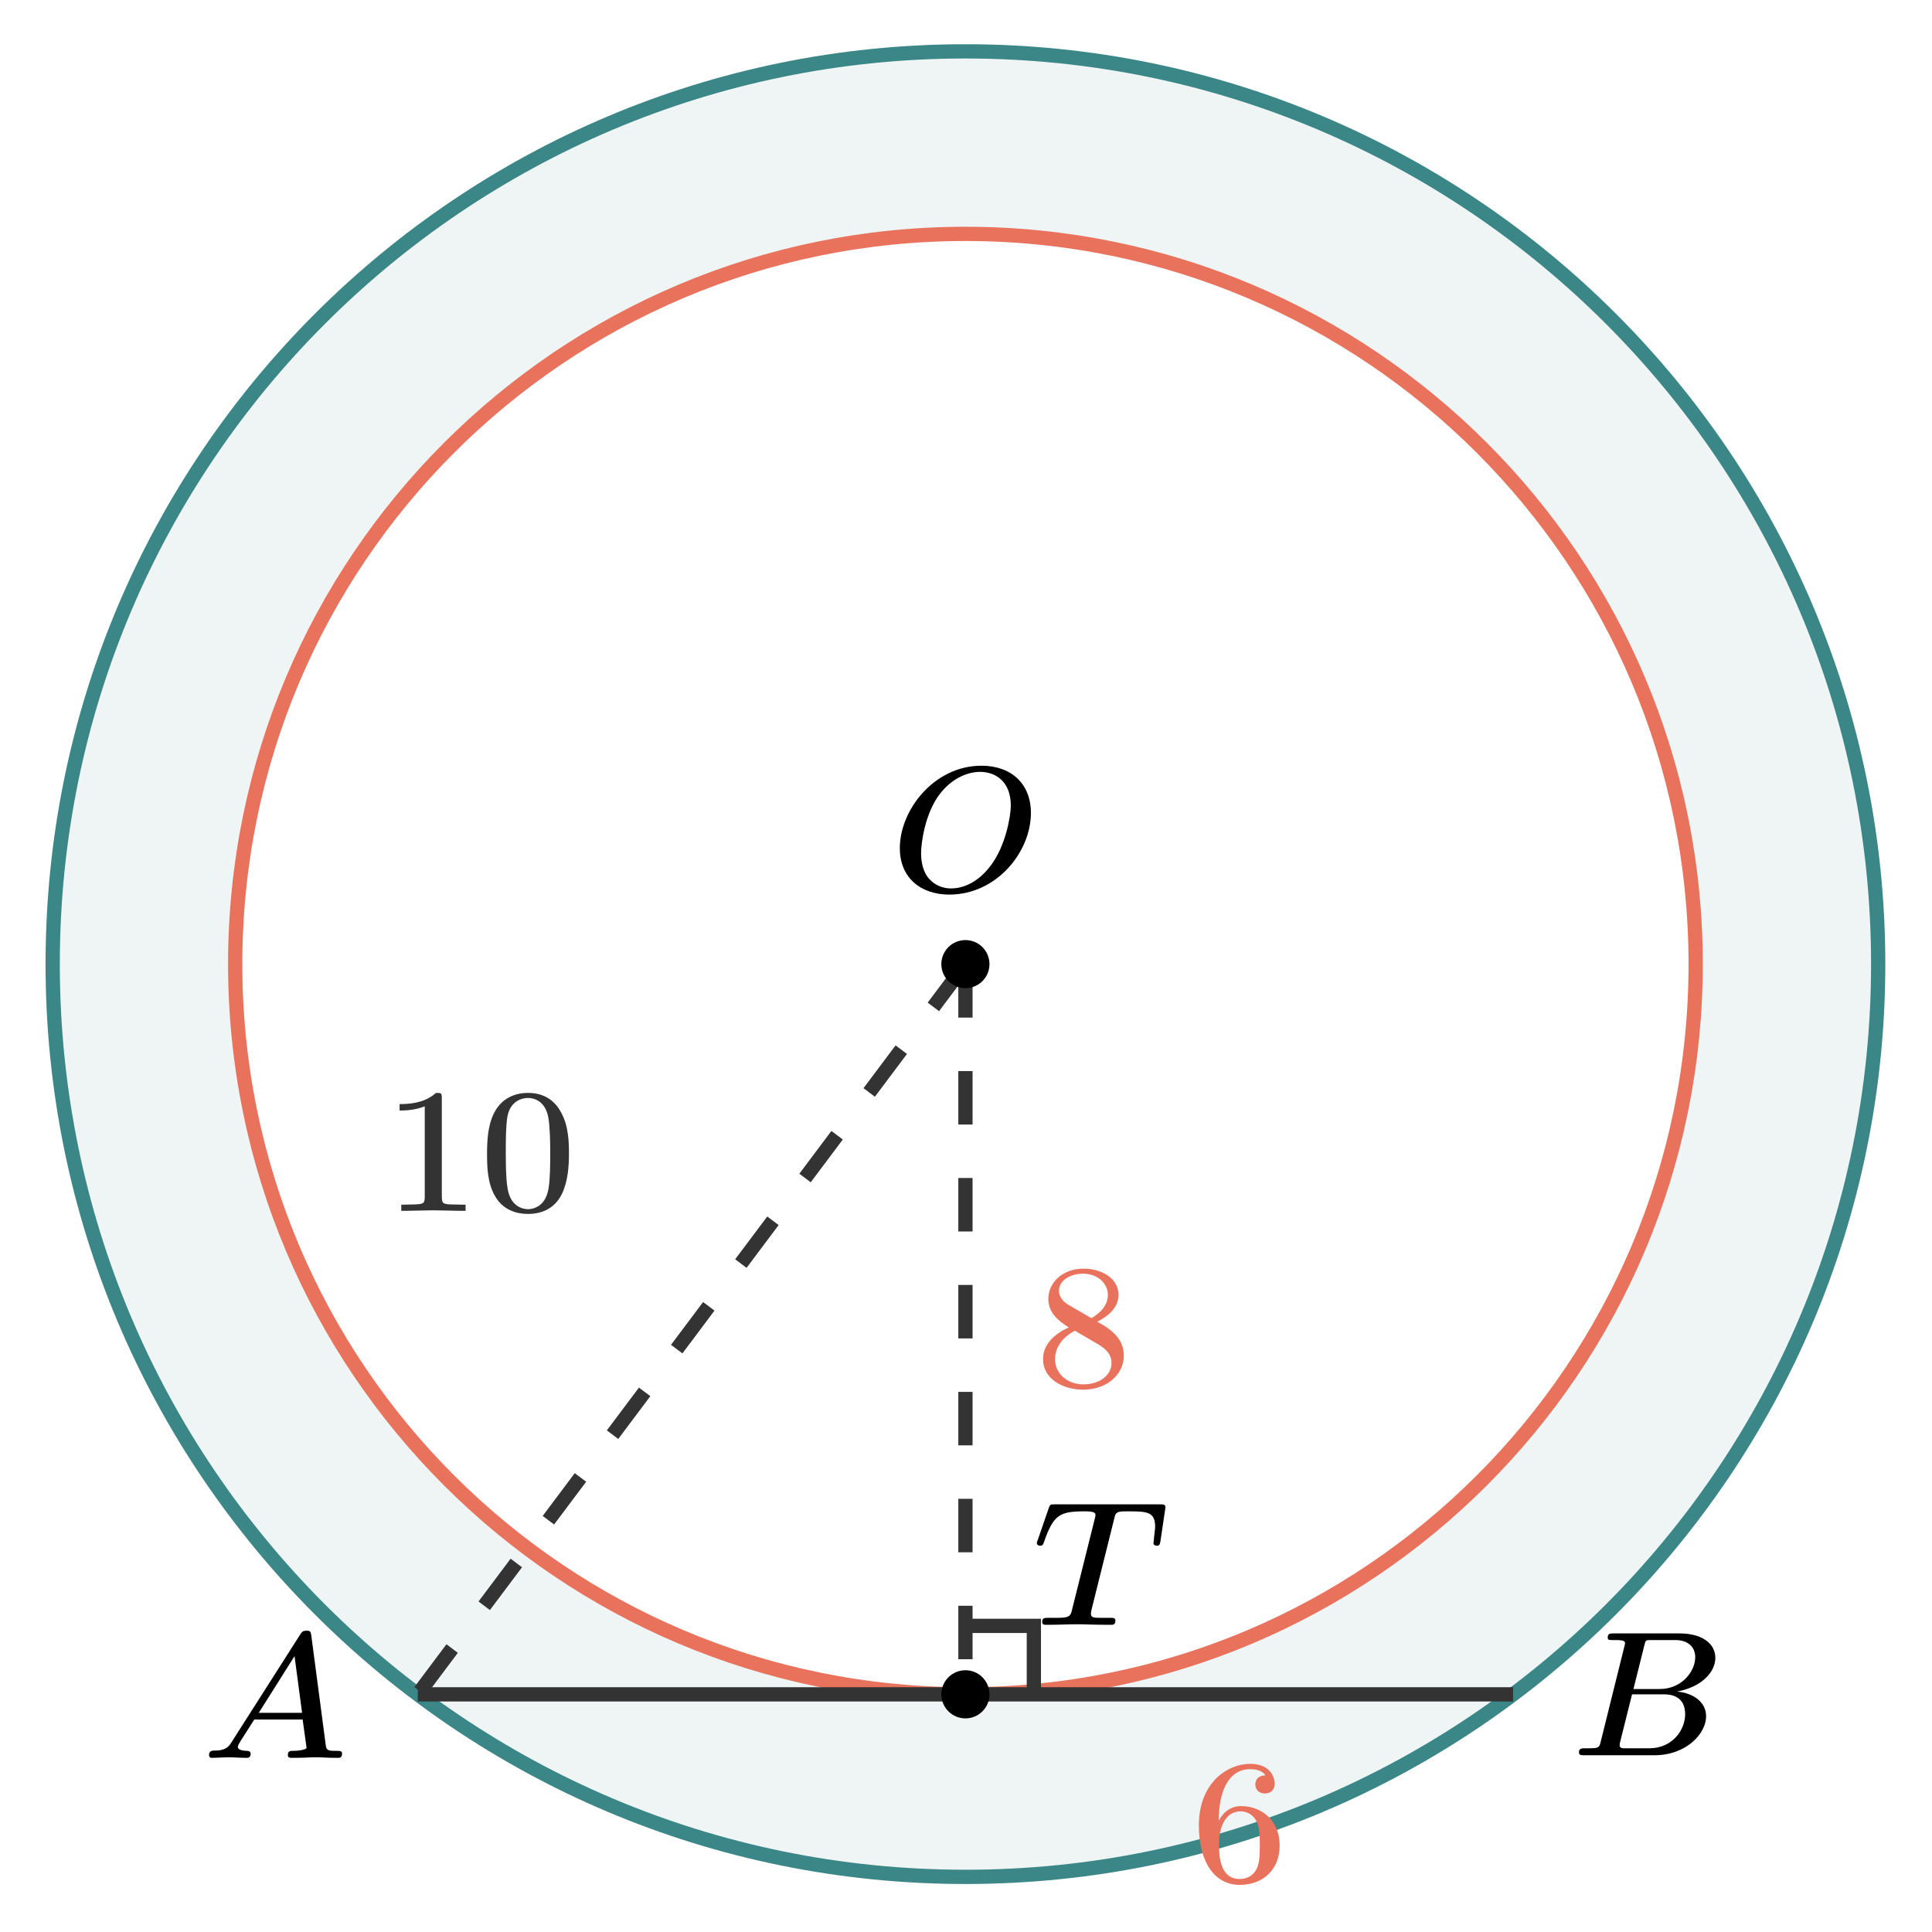
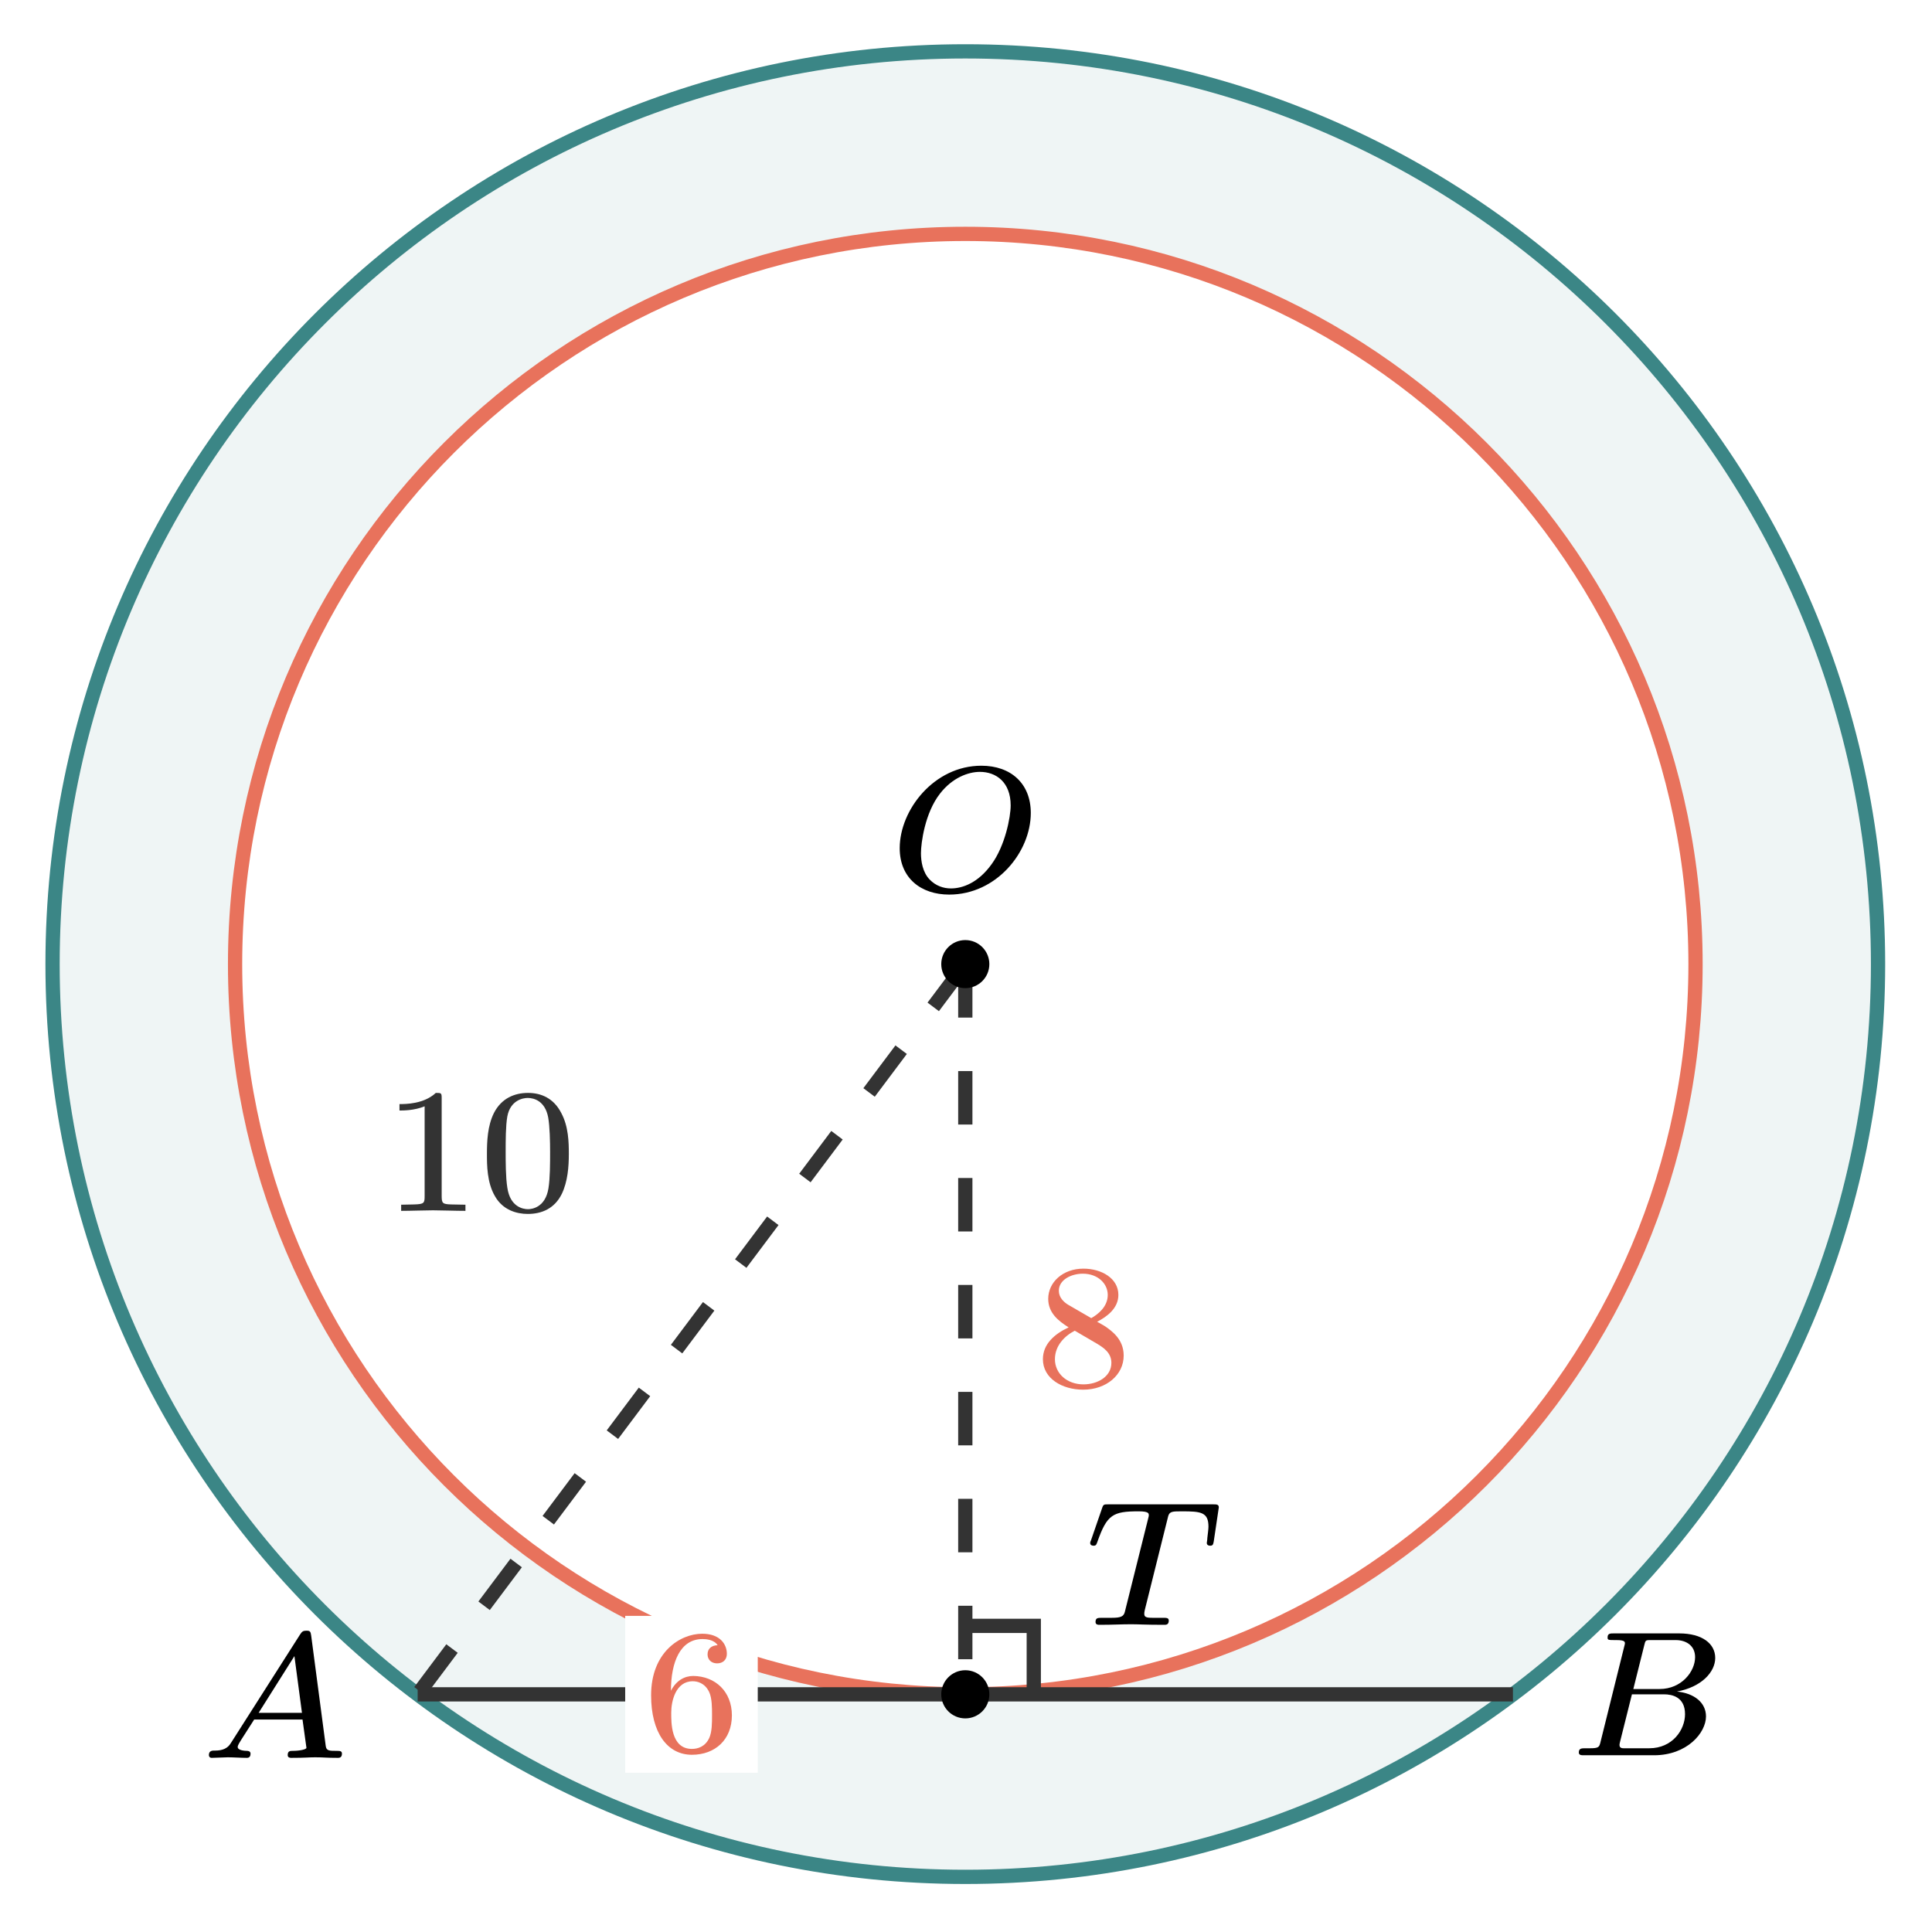
<svg xmlns="http://www.w3.org/2000/svg" xmlns:xlink="http://www.w3.org/1999/xlink" width="108pt" height="108pt" viewBox="0 0 108 108">
  <defs>
    <g>
      <g id="glyph-0-0">
        <path d="M 7.656 -4.375 C 7.656 -6.016 6.547 -7.016 4.891 -7.016 C 2.25 -7.016 0.328 -4.547 0.328 -2.406 C 0.328 -0.734 1.516 0.188 3.094 0.188 C 5.734 0.188 7.656 -2.188 7.656 -4.375 Z M 3.188 -0.156 C 2.781 -0.156 2.344 -0.297 2 -0.656 C 1.609 -1.062 1.516 -1.672 1.516 -2.125 C 1.516 -2.688 1.734 -4.375 2.578 -5.453 C 3.266 -6.344 4.156 -6.672 4.812 -6.672 C 5.719 -6.672 6.531 -6.094 6.531 -4.797 C 6.531 -4.141 6.219 -2.547 5.469 -1.516 C 4.719 -0.469 3.844 -0.156 3.188 -0.156 Z M 3.188 -0.156 " />
      </g>
      <g id="glyph-0-1">
        <path d="M 4.469 -6.078 C 4.547 -6.344 4.719 -6.344 5.25 -6.344 C 6.297 -6.344 6.719 -6.297 6.719 -5.484 C 6.719 -5.328 6.672 -5.031 6.656 -4.859 C 6.656 -4.75 6.625 -4.609 6.625 -4.578 C 6.625 -4.453 6.734 -4.422 6.812 -4.422 C 6.969 -4.422 6.984 -4.5 7.016 -4.672 L 7.297 -6.562 C 7.297 -6.734 7.172 -6.734 6.984 -6.734 L 1.109 -6.734 C 0.891 -6.734 0.844 -6.734 0.781 -6.547 L 0.156 -4.734 C 0.094 -4.594 0.109 -4.594 0.109 -4.562 C 0.109 -4.453 0.219 -4.422 0.297 -4.422 C 0.422 -4.422 0.453 -4.469 0.516 -4.656 C 1.047 -6.156 1.375 -6.344 2.812 -6.344 C 3.422 -6.344 3.422 -6.219 3.359 -5.984 L 2.047 -0.734 C 1.984 -0.469 1.828 -0.391 1.312 -0.391 L 0.781 -0.391 C 0.531 -0.391 0.406 -0.391 0.406 -0.156 C 0.406 0 0.562 0 0.609 0 C 1.422 0 1.797 -0.031 2.406 -0.031 C 2.828 -0.031 3.156 0 4.25 0 C 4.344 0 4.5 0 4.5 -0.234 C 4.5 -0.391 4.375 -0.391 4.172 -0.391 L 3.641 -0.391 C 3.219 -0.391 3.062 -0.406 3.156 -0.812 Z M 4.469 -6.078 " />
      </g>
      <g id="glyph-0-2">
        <path d="M 5.297 -6.828 C 5.266 -7.062 5.234 -7.109 5.031 -7.109 C 4.844 -7.109 4.781 -7.062 4.672 -6.891 L 0.797 -0.812 C 0.625 -0.531 0.344 -0.406 -0.078 -0.406 C -0.203 -0.406 -0.422 -0.422 -0.422 -0.156 C -0.422 -0.078 -0.375 0 -0.266 0 C -0.016 0 0.391 -0.031 0.641 -0.031 C 0.938 -0.031 1.391 0 1.688 0 C 1.75 0 1.906 0 1.906 -0.234 C 1.906 -0.375 1.766 -0.391 1.703 -0.391 C 1.625 -0.391 1.188 -0.406 1.188 -0.609 C 1.188 -0.703 1.312 -0.891 1.359 -0.969 L 2.109 -2.141 L 4.812 -2.141 L 5.031 -0.562 C 5.031 -0.469 4.641 -0.391 4.281 -0.391 C 4.125 -0.391 3.984 -0.391 3.984 -0.156 C 3.984 -0.031 4.078 0 4.172 0 C 4.984 0 5.141 -0.031 5.516 -0.031 C 6.031 -0.031 6.078 0 6.781 0 C 6.859 0 7.016 0 7.016 -0.234 C 7.016 -0.391 6.891 -0.391 6.703 -0.391 C 6.312 -0.391 6.141 -0.391 6.109 -0.672 Z M 4.359 -5.688 L 4.781 -2.516 L 2.359 -2.516 Z M 4.359 -5.688 " />
      </g>
      <g id="glyph-0-3">
        <path d="M 1 -0.703 C 0.938 -0.453 0.891 -0.391 0.422 -0.391 L 0.172 -0.391 C -0.047 -0.391 -0.203 -0.391 -0.203 -0.156 C -0.203 0 -0.062 0 0.109 0 L 4 0 C 5.844 0 6.906 -1.25 6.906 -2.172 C 6.906 -2.953 6.234 -3.469 5.281 -3.562 C 6.656 -3.812 7.422 -4.656 7.422 -5.438 C 7.422 -6.234 6.703 -6.812 5.406 -6.812 L 1.75 -6.812 C 1.562 -6.812 1.406 -6.812 1.406 -6.594 C 1.406 -6.438 1.422 -6.438 1.906 -6.438 C 2.375 -6.438 2.406 -6.344 2.359 -6.172 Z M 3.453 -6.141 C 3.516 -6.391 3.516 -6.438 3.75 -6.438 L 5.219 -6.438 C 5.781 -6.438 6.297 -6.141 6.297 -5.484 C 6.297 -4.688 5.547 -3.703 4.312 -3.703 L 2.844 -3.703 Z M 2.297 -0.391 C 1.984 -0.391 2.078 -0.641 2.109 -0.781 L 2.766 -3.406 L 4.562 -3.406 C 5 -3.406 5.734 -3.266 5.734 -2.297 C 5.734 -1.422 5.031 -0.391 3.734 -0.391 Z M 2.297 -0.391 " />
      </g>
      <g id="glyph-1-0">
        <path d="M 3.484 -3.625 C 4.031 -3.906 4.672 -4.375 4.672 -5.125 C 4.672 -6.062 3.719 -6.594 2.719 -6.594 C 1.562 -6.594 0.75 -5.828 0.75 -4.906 C 0.75 -4.125 1.312 -3.672 1.891 -3.312 C 1.094 -2.938 0.453 -2.375 0.453 -1.531 C 0.453 -0.453 1.531 0.172 2.703 0.172 C 4 0.172 4.969 -0.656 4.969 -1.734 C 4.969 -2.672 4.266 -3.125 3.969 -3.344 C 3.859 -3.422 3.594 -3.562 3.484 -3.625 Z M 2.234 -3.125 L 3.516 -2.375 C 3.812 -2.188 4.281 -1.906 4.281 -1.328 C 4.281 -0.562 3.516 -0.125 2.719 -0.125 C 1.797 -0.125 1.125 -0.734 1.125 -1.531 C 1.125 -2.281 1.656 -2.828 2.234 -3.125 Z M 1.859 -4.578 C 1.609 -4.734 1.344 -4.984 1.344 -5.359 C 1.344 -5.969 2.031 -6.312 2.688 -6.312 C 3.516 -6.312 4.078 -5.766 4.078 -5.125 C 4.078 -4.453 3.516 -4.031 3.156 -3.828 Z M 1.859 -4.578 " />
      </g>
      <g id="glyph-1-1">
        <path d="M 3.312 -6.312 C 3.312 -6.594 3.281 -6.594 2.984 -6.594 C 2.312 -5.969 1.297 -5.969 0.953 -5.969 L 0.953 -5.609 C 1.172 -5.609 1.781 -5.609 2.359 -5.844 L 2.359 -0.844 C 2.359 -0.438 2.344 -0.375 1.766 -0.359 L 1.047 -0.344 L 1.047 0 C 1.562 0 2.375 -0.031 2.828 -0.031 C 3.266 -0.031 4.094 0 4.641 0 L 4.641 -0.344 L 3.844 -0.359 C 3.359 -0.375 3.312 -0.422 3.312 -0.844 Z M 3.312 -6.312 " />
      </g>
      <g id="glyph-1-2">
        <path d="M 5 -3.188 C 5 -3.812 4.984 -4.719 4.578 -5.469 C 4.156 -6.297 3.453 -6.594 2.719 -6.594 C 1.969 -6.594 1.234 -6.297 0.812 -5.469 C 0.453 -4.75 0.422 -3.875 0.422 -3.188 C 0.422 -2.562 0.422 -1.578 0.875 -0.812 C 1.312 -0.047 2.078 0.172 2.703 0.172 C 3.484 0.172 4.203 -0.125 4.609 -0.953 C 4.938 -1.641 5 -2.469 5 -3.188 Z M 2.719 -0.094 C 2.438 -0.094 1.719 -0.219 1.562 -1.297 C 1.469 -1.859 1.469 -2.797 1.469 -3.297 C 1.469 -3.906 1.469 -4.766 1.562 -5.281 C 1.734 -6.188 2.438 -6.312 2.703 -6.312 C 3.078 -6.312 3.672 -6.125 3.844 -5.234 C 3.938 -4.719 3.953 -3.844 3.953 -3.297 C 3.953 -2.672 3.953 -1.812 3.859 -1.25 C 3.688 -0.203 2.953 -0.094 2.719 -0.094 Z M 2.719 -0.094 " />
      </g>
      <g id="glyph-1-3">
        <path d="M 1.562 -3.406 C 1.562 -5 2.078 -6.297 3.328 -6.297 C 3.531 -6.297 3.969 -6.266 4.172 -5.953 C 3.812 -5.938 3.609 -5.75 3.609 -5.438 C 3.609 -5.156 3.812 -4.938 4.141 -4.938 C 4.469 -4.938 4.688 -5.141 4.688 -5.469 C 4.688 -6.016 4.297 -6.594 3.312 -6.594 C 2.062 -6.594 0.453 -5.547 0.453 -3.156 C 0.453 -1.062 1.359 0.172 2.734 0.172 C 4.031 0.172 4.969 -0.672 4.969 -2.031 C 4.969 -3.359 4.047 -4.219 2.812 -4.234 C 2.328 -4.234 1.859 -3.984 1.562 -3.406 Z M 2.734 -0.156 C 1.547 -0.156 1.578 -1.656 1.578 -2.188 C 1.578 -2.828 1.828 -3.938 2.781 -3.938 C 3.016 -3.938 3.453 -3.859 3.703 -3.328 C 3.859 -2.984 3.859 -2.453 3.859 -2.047 C 3.859 -1.609 3.859 -1.109 3.703 -0.766 C 3.469 -0.266 3.047 -0.156 2.734 -0.156 Z M 2.734 -0.156 " />
      </g>
    </g>
  </defs>
-   <path fill-rule="nonzero" fill="rgb(93.849%, 96.204%, 96.204%)" fill-opacity="1" stroke-width="0.797" stroke-linecap="butt" stroke-linejoin="miter" stroke="rgb(23.099%, 52.599%, 52.599%)" stroke-opacity="1" stroke-miterlimit="10" d="M 51.024 -0.001 C 51.024 28.179 28.18 51.023 0.001 51.023 C -28.179 51.023 -51.023 28.179 -51.023 -0.001 C -51.023 -28.18 -28.179 -51.024 0.001 -51.024 C 28.18 -51.024 51.024 -28.18 51.024 -0.001 Z M 51.024 -0.001 " transform="matrix(1, 0, 0, -1, 53.968, 53.894)" />
-   <path fill-rule="nonzero" fill="rgb(100%, 100%, 100%)" fill-opacity="1" stroke-width="0.797" stroke-linecap="butt" stroke-linejoin="miter" stroke="rgb(90.999%, 44.699%, 36.099%)" stroke-opacity="1" stroke-miterlimit="10" d="M 40.821 -0.001 C 40.821 22.542 22.544 40.82 0.001 40.82 C -22.542 40.82 -40.82 22.542 -40.82 -0.001 C -40.82 -22.544 -22.542 -40.821 0.001 -40.821 C 22.544 -40.821 40.821 -22.544 40.821 -0.001 Z M 40.821 -0.001 " transform="matrix(1, 0, 0, -1, 53.968, 53.894)" />
-   <path fill="none" stroke-width="0.797" stroke-linecap="butt" stroke-linejoin="miter" stroke="rgb(20%, 20%, 20%)" stroke-opacity="1" stroke-miterlimit="10" d="M -30.613 -40.821 L 30.614 -40.821 " transform="matrix(1, 0, 0, -1, 53.968, 53.894)" />
-   <path fill="none" stroke-width="0.797" stroke-linecap="butt" stroke-linejoin="miter" stroke="rgb(20%, 20%, 20%)" stroke-opacity="1" stroke-dasharray="2.989 2.989" stroke-miterlimit="10" d="M 0.001 -0.001 L 0.001 -40.821 " transform="matrix(1, 0, 0, -1, 53.968, 53.894)" />
-   <path fill="none" stroke-width="0.797" stroke-linecap="butt" stroke-linejoin="miter" stroke="rgb(20%, 20%, 20%)" stroke-opacity="1" stroke-dasharray="2.989 2.989" stroke-miterlimit="10" d="M 0.001 -0.001 L -30.613 -40.821 " transform="matrix(1, 0, 0, -1, 53.968, 53.894)" />
-   <path fill="none" stroke-width="0.797" stroke-linecap="butt" stroke-linejoin="miter" stroke="rgb(20%, 20%, 20%)" stroke-opacity="1" stroke-miterlimit="10" d="M 3.825 -40.821 L 3.825 -36.993 L 0.001 -36.993 " transform="matrix(1, 0, 0, -1, 53.968, 53.894)" />
-   <path fill-rule="nonzero" fill="rgb(0%, 0%, 0%)" fill-opacity="1" d="M 55.312 53.895 C 55.312 53.152 54.711 52.551 53.969 52.551 C 53.227 52.551 52.621 53.152 52.621 53.895 C 52.621 54.637 53.227 55.238 53.969 55.238 C 54.711 55.238 55.312 54.637 55.312 53.895 Z M 55.312 53.895 " />
+   <path fill-rule="nonzero" fill="rgb(93.849%, 96.204%, 96.204%)" fill-opacity="1" stroke-width="0.797" stroke-linecap="butt" stroke-linejoin="miter" stroke="rgb(23.099%, 52.599%, 52.599%)" stroke-opacity="1" stroke-miterlimit="10" d="M 51.023 -0.001 C 51.023 28.179 28.18 51.023 -0 51.023 C -28.18 51.023 -51.023 28.179 -51.023 -0.001 C -51.023 -28.18 -28.18 -51.024 -0 -51.024 C 28.18 -51.024 51.023 -28.18 51.023 -0.001 Z M 51.023 -0.001 " transform="matrix(1, 0, 0, -1, 53.961, 53.894)" />
+   <path fill-rule="nonzero" fill="rgb(100%, 100%, 100%)" fill-opacity="1" stroke-width="0.797" stroke-linecap="butt" stroke-linejoin="miter" stroke="rgb(90.999%, 44.699%, 36.099%)" stroke-opacity="1" stroke-miterlimit="10" d="M 40.82 -0.001 C 40.82 22.542 22.543 40.82 -0 40.82 C -22.543 40.82 -40.82 22.542 -40.82 -0.001 C -40.82 -22.544 -22.543 -40.821 -0 -40.821 C 22.543 -40.821 40.82 -22.544 40.82 -0.001 Z M 40.82 -0.001 " transform="matrix(1, 0, 0, -1, 53.961, 53.894)" />
+   <path fill="none" stroke-width="0.797" stroke-linecap="butt" stroke-linejoin="miter" stroke="rgb(20%, 20%, 20%)" stroke-opacity="1" stroke-miterlimit="10" d="M -30.613 -40.821 L 30.613 -40.821 " transform="matrix(1, 0, 0, -1, 53.961, 53.894)" />
+   <path fill="none" stroke-width="0.797" stroke-linecap="butt" stroke-linejoin="miter" stroke="rgb(20%, 20%, 20%)" stroke-opacity="1" stroke-dasharray="2.989 2.989" stroke-miterlimit="10" d="M -0 -0.001 L -0 -40.821 " transform="matrix(1, 0, 0, -1, 53.961, 53.894)" />
+   <path fill="none" stroke-width="0.797" stroke-linecap="butt" stroke-linejoin="miter" stroke="rgb(20%, 20%, 20%)" stroke-opacity="1" stroke-dasharray="2.989 2.989" stroke-miterlimit="10" d="M -0 -0.001 L -30.613 -40.821 " transform="matrix(1, 0, 0, -1, 53.961, 53.894)" />
+   <path fill="none" stroke-width="0.797" stroke-linecap="butt" stroke-linejoin="miter" stroke="rgb(20%, 20%, 20%)" stroke-opacity="1" stroke-miterlimit="10" d="M 3.828 -40.821 L 3.828 -36.993 L -0 -36.993 " transform="matrix(1, 0, 0, -1, 53.961, 53.894)" />
+   <path fill-rule="nonzero" fill="rgb(0%, 0%, 0%)" fill-opacity="1" d="M 55.305 53.895 C 55.305 53.152 54.703 52.551 53.961 52.551 C 53.219 52.551 52.617 53.152 52.617 53.895 C 52.617 54.637 53.219 55.238 53.961 55.238 C 54.703 55.238 55.305 54.637 55.305 53.895 Z M 55.305 53.895 " />
  <g fill="rgb(0%, 0%, 0%)" fill-opacity="1">
-     <use xlink:href="#glyph-0-0" x="49.973" y="49.82" />
+     <use xlink:href="#glyph-0-0" x="49.966" y="49.82" />
  </g>
-   <path fill-rule="nonzero" fill="rgb(0%, 0%, 0%)" fill-opacity="1" d="M 55.312 94.715 C 55.312 93.969 54.711 93.367 53.969 93.367 C 53.227 93.367 52.621 93.969 52.621 94.715 C 52.621 95.457 53.227 96.059 53.969 96.059 C 54.711 96.059 55.312 95.457 55.312 94.715 Z M 55.312 94.715 " />
+   <path fill-rule="nonzero" fill="rgb(0%, 0%, 0%)" fill-opacity="1" d="M 55.305 94.715 C 55.305 93.969 54.703 93.367 53.961 93.367 C 53.219 93.367 52.617 93.969 52.617 94.715 C 52.617 95.457 53.219 96.059 53.961 96.059 C 54.703 96.059 55.305 95.457 55.305 94.715 Z M 55.305 94.715 " />
  <g fill="rgb(0%, 0%, 0%)" fill-opacity="1">
-     <use xlink:href="#glyph-0-1" x="57.853" y="90.828" />
+     <use xlink:href="#glyph-0-1" x="60.835" y="90.828" />
  </g>
  <g fill="rgb(0%, 0%, 0%)" fill-opacity="1">
-     <use xlink:href="#glyph-0-2" x="12.106" y="98.265" />
+     <use xlink:href="#glyph-0-2" x="12.099" y="98.265" />
  </g>
  <g fill="rgb(0%, 0%, 0%)" fill-opacity="1">
-     <use xlink:href="#glyph-0-3" x="88.467" y="98.12" />
+     <use xlink:href="#glyph-0-3" x="88.46" y="98.12" />
  </g>
  <g fill="rgb(90.999%, 44.699%, 36.099%)" fill-opacity="1">
-     <use xlink:href="#glyph-1-0" x="57.853" y="77.512" />
+     <use xlink:href="#glyph-1-0" x="57.846" y="77.512" />
  </g>
  <g fill="rgb(20%, 20%, 20%)" fill-opacity="1">
-     <use xlink:href="#glyph-1-1" x="21.385" y="67.688" />
-     <use xlink:href="#glyph-1-2" x="26.805" y="67.688" />
+     <use xlink:href="#glyph-1-1" x="21.378" y="67.688" />
+     <use xlink:href="#glyph-1-2" x="26.798" y="67.688" />
  </g>
+   <path fill-rule="nonzero" fill="rgb(100%, 100%, 100%)" fill-opacity="1" d="M 34.949 99.098 L 42.359 99.098 L 42.359 90.328 L 34.949 90.328 Z M 34.949 99.098 " />
  <g fill="rgb(90.999%, 44.699%, 36.099%)" fill-opacity="1">
-     <use xlink:href="#glyph-1-3" x="66.565" y="105.194" />
+     <use xlink:href="#glyph-1-3" x="35.944" y="97.921" />
  </g>
</svg>
